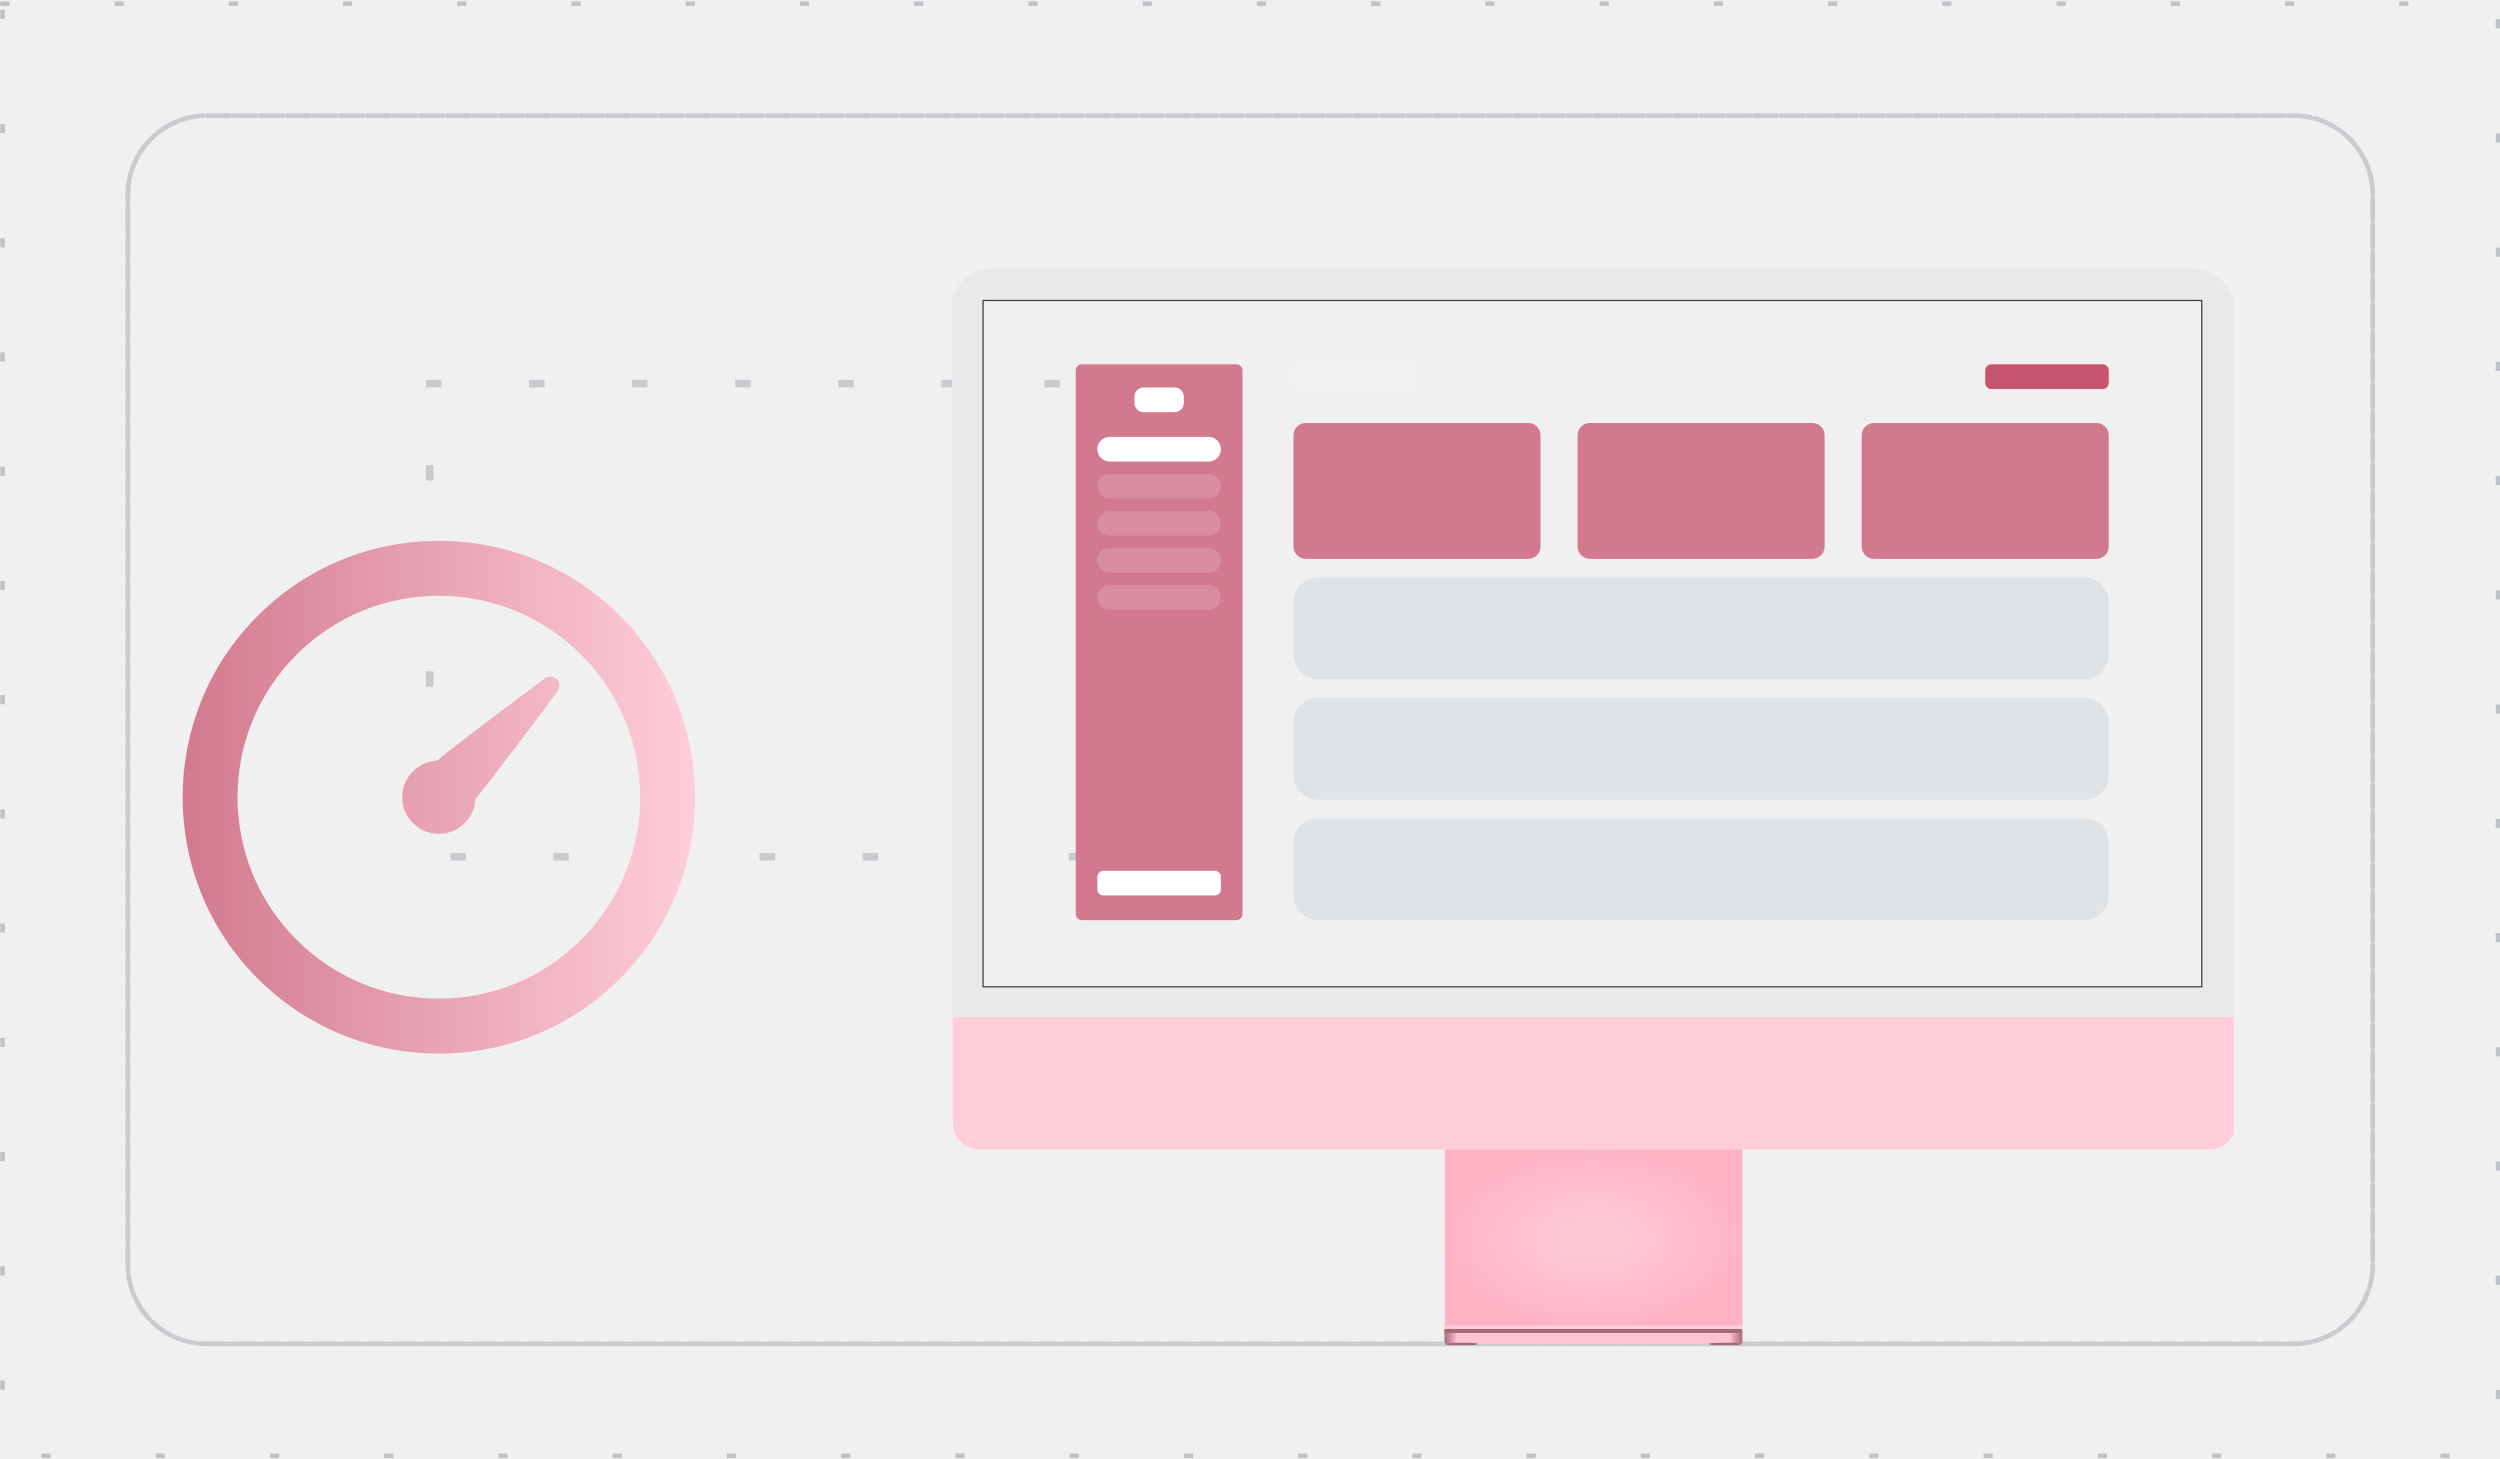
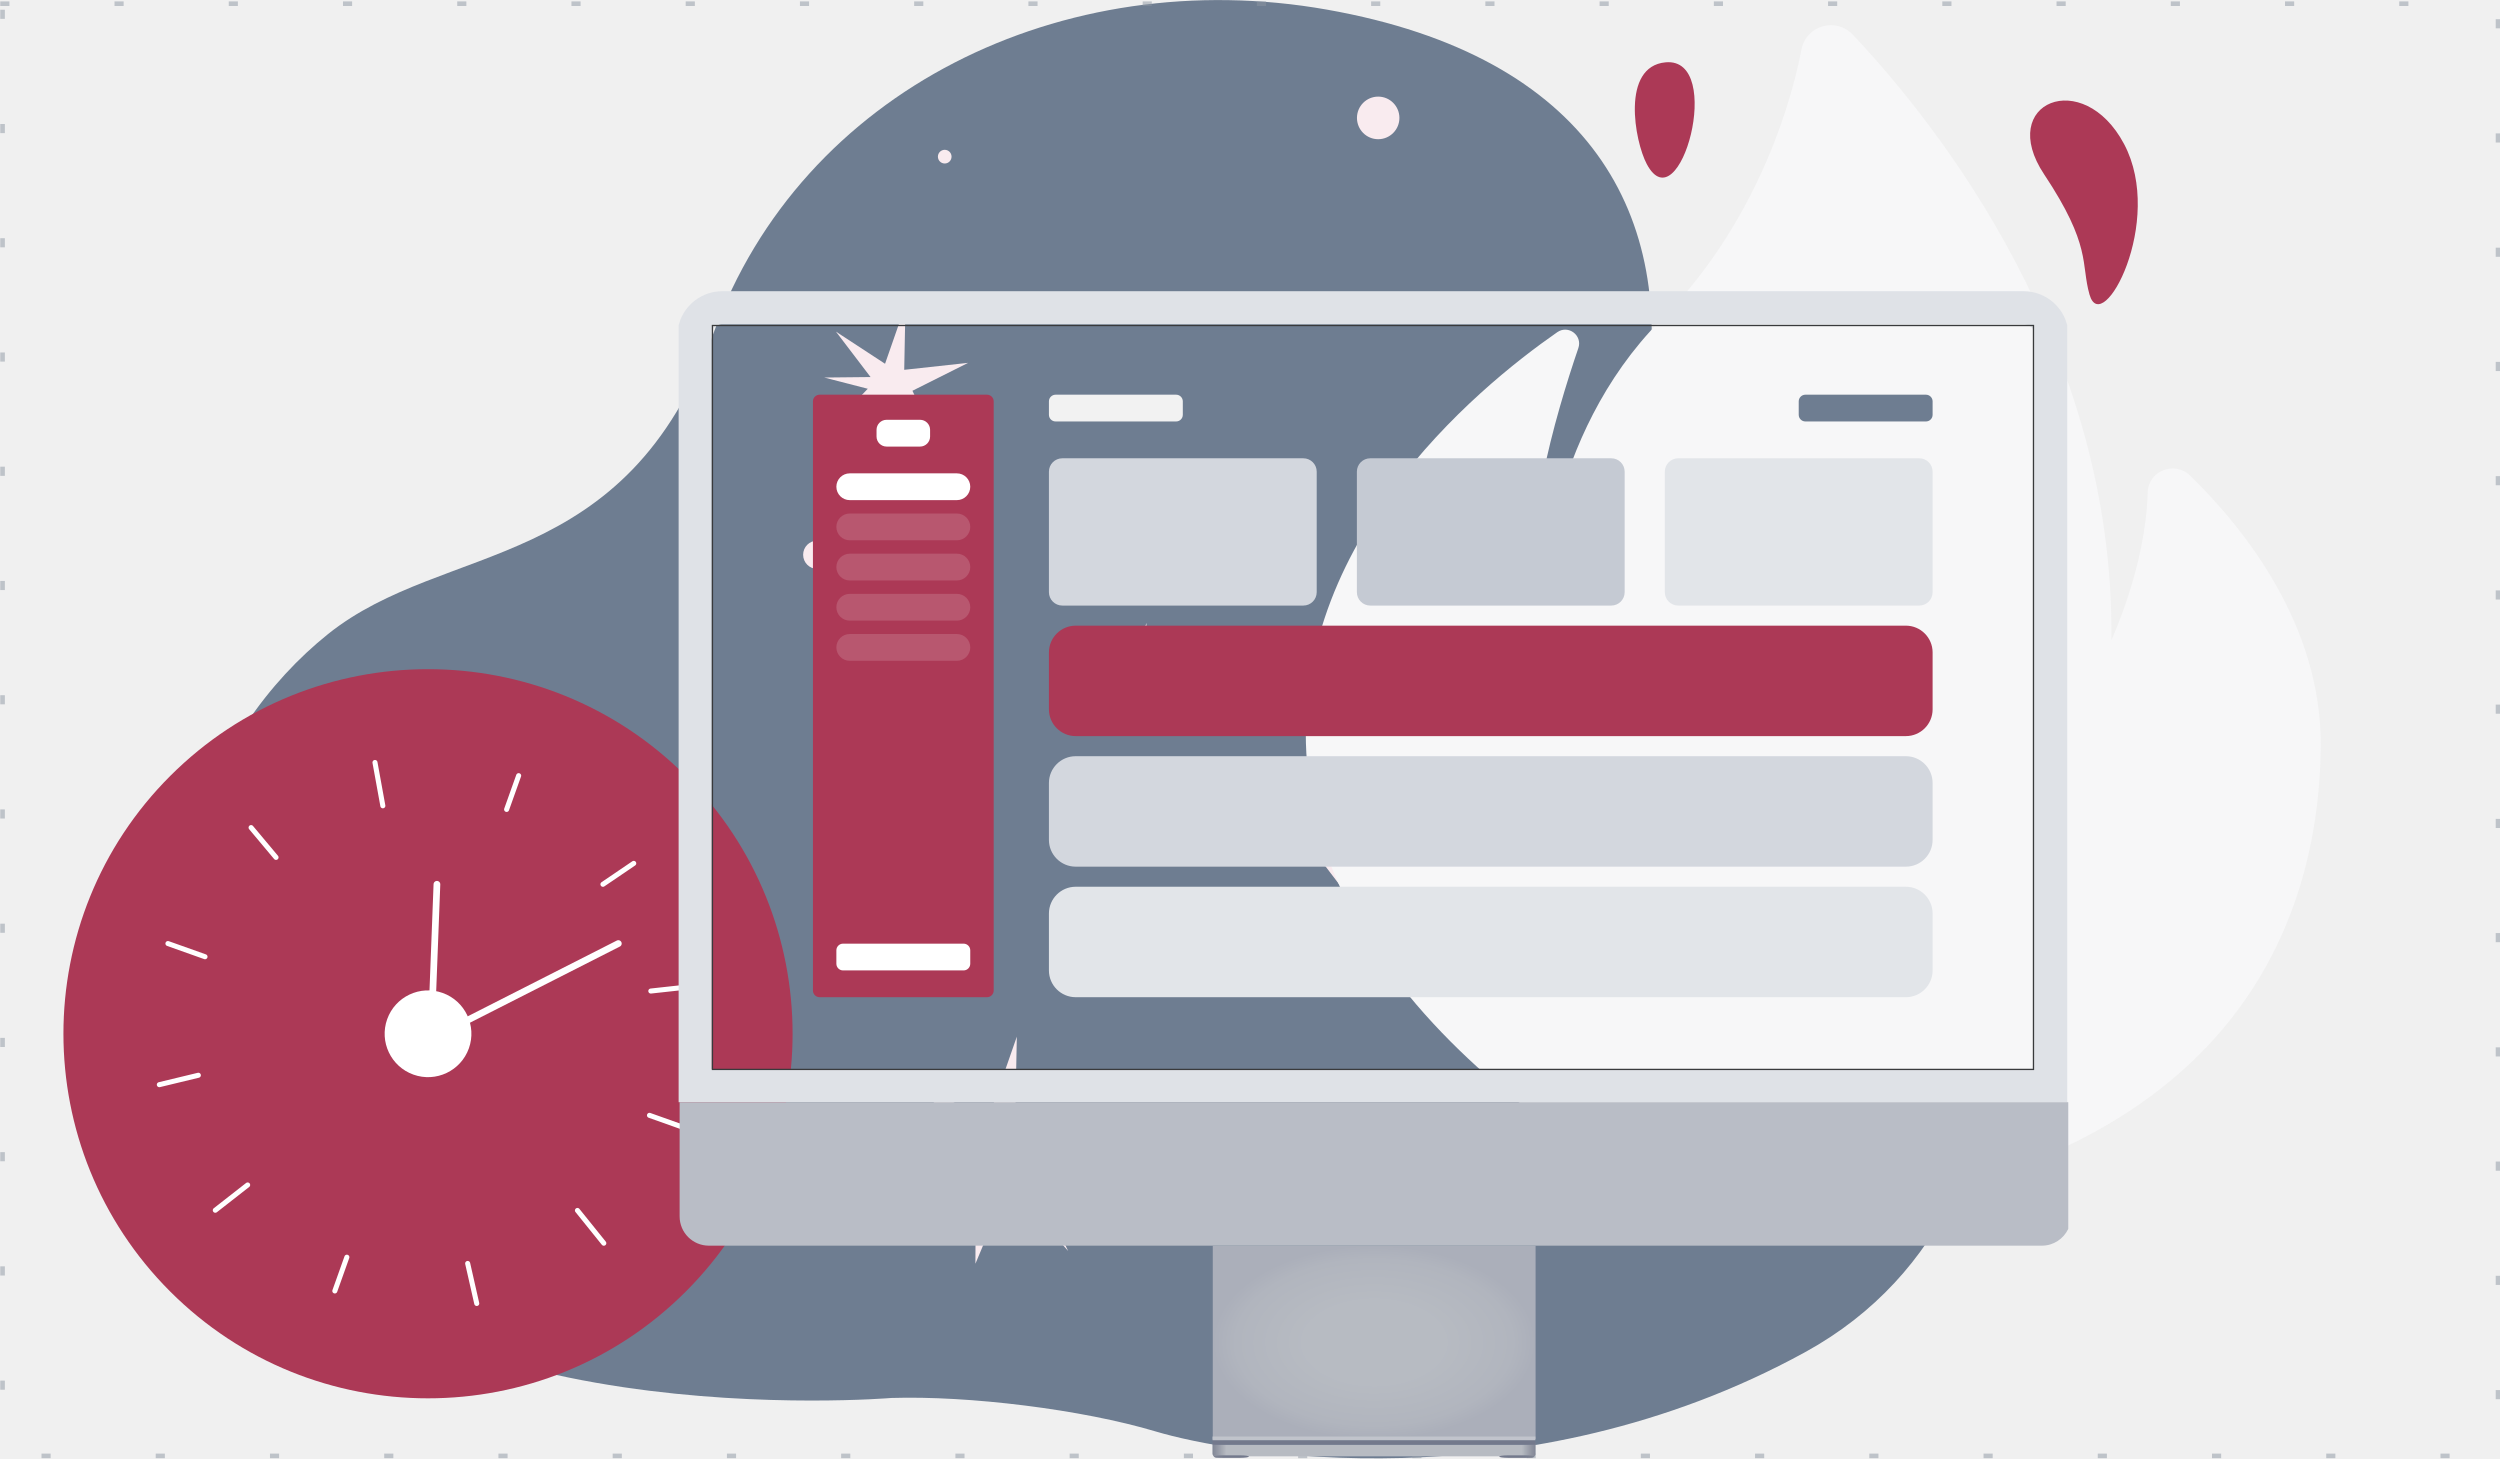
- <svg xmlns="http://www.w3.org/2000/svg" xmlns:xlink="http://www.w3.org/1999/xlink" width="600" height="350" version="1.1" viewBox="0 0 158.75 92.604">
+ <svg xmlns="http://www.w3.org/2000/svg" width="600" height="350" version="1.1" viewBox="0 0 158.75 92.604" xml:space="preserve">
  <defs>
-     <linearGradient id="e">
-       <stop stop-color="#d2798f" offset="0" />
-       <stop stop-color="#ffceda" offset="1" />
+     <radialGradient id="b" cx="-886.04" cy="354.3" r="19.413" gradientTransform="matrix(.99493 0 0 .59642 133.17 142.61)" gradientUnits="userSpaceOnUse">
+       <stop stop-color="#b7bbc2" offset=".419" />
+       <stop stop-color="#b4b8c0" offset=".638" />
+       <stop stop-color="#b1b5be" offset=".859" />
+       <stop stop-color="#aeb2bc" offset=".929" />
+       <stop stop-color="#abafba" offset="1" />
+     </radialGradient>
+     <linearGradient id="a" x1="-767.73" x2="-766.93" y1="366.72" y2="366.72" gradientTransform="matrix(2.0549,0,0,1.3333,2306.7,-122.82)" gradientUnits="userSpaceOnUse">
+       <stop stop-color="#828796" offset="0" />
+       <stop stop-color="#7d8291" stop-opacity="0" offset="1" />
    </linearGradient>
-     <radialGradient id="b" cx="-886.04" cy="354.3" r="19.413" gradientTransform="matrix(.99493 0 0 .59642 133.17 142.61)" gradientUnits="userSpaceOnUse">
-       <stop stop-color="#ffc7d5" offset="0" />
-       <stop stop-color="#ffc8d5" offset=".174" />
-       <stop stop-color="#ffc2d1" offset=".419" />
-       <stop stop-color="#ffbdcd" offset=".638" />
-       <stop stop-color="#ffb8c9" offset=".859" />
-       <stop stop-color="#ffb3c5" offset="1" />
-     </radialGradient>
-     <linearGradient id="a" x1="-767.73" x2="-766.93" y1="366.72" y2="366.72" gradientTransform="matrix(2.0549 0 0 1.3333 2306.7 -122.82)" gradientUnits="userSpaceOnUse" xlink:href="#c" />
-     <linearGradient id="c">
-       <stop stop-color="#ad6c83" offset="0" />
-       <stop stop-color="#a66778" stop-opacity="0" offset="1" />
+     <linearGradient id="d" x1="-767.73" x2="-766.93" y1="366.72" y2="366.72" gradientTransform="matrix(2.0549,0,0,1.3333,2306.7,-122.82)" gradientUnits="userSpaceOnUse">
+       <stop stop-color="#828796" offset="0" />
+       <stop stop-color="#7d8291" stop-opacity="0" offset="1" />
    </linearGradient>
-     <linearGradient id="d" x1="39.406" x2="319.27" y1="201.47" y2="201.47" gradientUnits="userSpaceOnUse" xlink:href="#e" />
+     <linearGradient id="c" x1="-756.28" x2="-755.97" y1="376.04" y2="345.67" gradientUnits="userSpaceOnUse">
+       <stop stop-color="#aeb2bc" offset="0" />
+       <stop stop-color="#e3e5e8" offset="1" />
+     </linearGradient>
  </defs>
-   <g transform="matrix(1.5385 0 0 1.5385 -396.98 1963.4)">
-     <g transform="matrix(.17224 0 0 .17224 258.28 -1276.2)" fill-opacity="0" stroke="#8c95a1" stroke-linejoin="round" stroke-miterlimit="20">
-       <rect transform="scale(1,-1)" x="29.195" y="-322.16" width="537.94" height="294.33" ry="18.963" opacity=".4" stroke-dasharray="5.48, 0.913" stroke-linecap="round" stroke-width="1.141" style="font-variation-settings:'wght' 700;paint-order:markers fill stroke" />
+   <g transform="translate(9.7088 -183.49)">
+     <g transform="matrix(.30892 0 0 .30995 -11.616 166.24)">
+       <path d="m189.39 342.06s-103.14 8.601-132.31-43.631c-29.172-52.232-7.538-93.673 16.532-112.88 24.07-19.212 61.164-11.944 79.234-61.655 18.071-49.711 71.79-75.861 126.12-66.263s71.83 42.352 65.502 81.288-5.281 56.409 35.627 65.556 54.876 96.614-2.87 128.2-118.26 20.795-133.45 16.257c-15.197-4.537-38.522-7.374-54.382-6.873z" fill="#6e7d91" />
+       <g fill="#f9ebef">
+         <polygon transform="translate(-26.887 89.746)" points="117.95 191.29 130.97 191.16 121.26 178.45 135.03 187.45 140.77 171.03 140.42 189.13 158.37 187.18 142.73 195 150.48 211.43 139.24 198.82 132.94 213.84 133.01 198.32 119.67 205.36 130.19 194.44" />
+         <polygon points="184.55 135.3 175.59 133 185.12 132.9 178.01 123.6 188.1 130.18 192.3 118.17 192.04 131.42 205.18 129.99 193.73 135.71 199.4 147.74 191.17 138.5 186.56 149.5 186.61 138.14 176.85 143.29" />
+         <polygon transform="translate(-72.754 44.467)" points="263.14 245.59 277.29 245.45 266.73 231.63 281.71 241.41 287.94 223.57 287.56 243.24 307.07 241.12 290.07 249.62 298.49 267.48 286.28 253.76 279.43 270.09 279.5 253.23 265.01 260.88 276.44 249.02" />
+         <polygon points="237.18 193.58 231.79 192.19 237.53 192.13 233.25 186.54 239.32 190.5 241.84 183.27 241.69 191.24 249.6 190.38 242.71 193.82 246.12 201.06 241.17 195.5 238.39 202.12 238.42 195.28 232.55 198.38" />
+         <polygon transform="translate(44.205 148.47)" points="237.87 89.18 229.92 78.78 241.19 86.139 245.88 72.712 245.6 87.517 260.28 85.92 247.49 92.32 253.82 105.76 244.63 95.437 239.48 107.72 239.53 95.034 228.63 100.79 237.23 91.863 227.22 89.285" />
+       </g>
+       <g fill="#f9ebef">
+         <path d="m328.54 220.99c0 1.402-1.137 2.539-2.539 2.539-1.403 0-2.54-1.137-2.54-2.539 0-1.403 1.137-2.54 2.54-2.54 1.403 1e-3 2.539 1.138 2.539 2.54z" />
+         <path d="m131.94 236.52c0 1.446-1.173 2.619-2.619 2.619s-2.619-1.173-2.619-2.619 1.172-2.619 2.619-2.619c1.446 0 2.619 1.172 2.619 2.619z" />
+         <circle cx="80.641" cy="201.02" r="1.102" />
+         <path d="m61.636 249.63c0 0.655-0.531 1.186-1.186 1.186s-1.186-0.531-1.186-1.186 0.531-1.186 1.186-1.186c0.655-1e-3 1.186 0.53 1.186 1.186z" />
+         <path d="m177.05 169.31c0 1.598-1.296 2.894-2.894 2.894s-2.894-1.296-2.894-2.894 1.296-2.894 2.894-2.894 2.894 1.295 2.894 2.894z" />
+         <path d="m232.68 140.42c0 0.648-0.525 1.174-1.174 1.174s-1.174-0.525-1.174-1.174c0-0.648 0.525-1.174 1.174-1.174s1.174 0.526 1.174 1.174z" />
+         <path d="m201.77 87.748c0 0.775-0.628 1.403-1.403 1.403s-1.403-0.628-1.403-1.403 0.628-1.403 1.403-1.403c0.775-1e-3 1.403 0.628 1.403 1.403z" />
+         <path d="m293.83 79.81c0 2.41-1.953 4.363-4.363 4.363s-4.363-1.953-4.363-4.363 1.953-4.363 4.363-4.363c2.409 0 4.363 1.953 4.363 4.363z" />
+         <path d="m348.31 260.35c0 2.298-1.863 4.16-4.16 4.16s-4.16-1.863-4.16-4.16 1.863-4.16 4.16-4.16 4.16 1.863 4.16 4.16z" />
+       </g>
+     </g>
+     <g transform="matrix(.26499 0 0 .26499 -9.325 183.46)" fill-opacity="0" stroke="#8c95a1" stroke-linejoin="round" stroke-miterlimit="20">
      <rect transform="matrix(.99996 0 0 .99996 -1.8306 .00017628)" x=".995" y=".996" width="598.01" height="348.01" opacity=".5" stroke-dasharray="1.095, 26.281" stroke-linecap="square" stroke-width="1.095" style="font-variation-settings:'wght' 700;paint-order:markers fill stroke" />
-       <rect x="101.53" y="92.052" width="181.83" height="113.39" opacity=".4" stroke-dasharray="1.9, 22.8" stroke-linecap="square" stroke-width="1.814" style="font-variation-settings:'wght' 700;paint-order:markers fill stroke" />
    </g>
-     <g transform="matrix(.075574 0 0 .075574 262.59 -1258.5)" fill="url(#d)">
-       <path d="m179.34 61.47c-37.396 0-72.553 14.562-98.996 41.004-54.584 54.585-54.584 143.4 0 197.99 26.443 26.442 61.6 41.004 98.996 41.004s72.553-14.561 98.995-41.004c54.584-54.587 54.584-143.4 0-197.99-26.442-26.443-61.6-41.004-98.995-41.004zm77.782 217.78c-20.776 20.775-48.4 32.217-77.782 32.217-29.383 0-57.007-11.441-77.782-32.217-42.889-42.89-42.889-112.68-1e-3 -155.56 20.776-20.775 48.4-32.217 77.783-32.217 29.382 0 57.006 11.441 77.782 32.217 42.889 42.888 42.888 112.67 0 155.56z" />
-       <path d="m237.21 136.59c-22.619 16.857-49.848 37.341-58.857 44.921-4.787 0.234-9.506 2.156-13.161 5.812-7.811 7.811-7.811 20.475 0 28.285 7.811 7.811 20.475 7.811 28.284 0 3.656-3.655 5.578-8.375 5.812-13.161 7.578-9.008 28.063-36.238 44.921-58.859 1.482-1.99 1.281-4.768-0.475-6.522-1.756-1.759-4.534-1.959-6.524-0.476z" />
+     <g transform="matrix(.58287 0 0 .58287 -131.08 92.721)">
+       <path d="m388.1 280.85s-21.459-21.62-4.105-49.421c0 0-0.891 8.873 6.711 16.6 7.602 7.726 12.815 15.328 12.815 15.979 0 0-15.149-21.467-5.647-36.392 8.069-12.675 11.294-18.218 11.294-23.383 0 0 5.701 7.444 4.615 19.649s10.771 14.225 16.615 21.991 5.6 24.217-0.974 32.47" fill="none" stroke="#ac3956" stroke-linecap="round" stroke-linejoin="round" stroke-miterlimit="10" stroke-width=".75" />
+       <path d="m394.73 288.88s-40.398-17.741-43.982-48.78c-2.84-24.597 18.257-42.013 27.137-48.182 1.202-0.835 2.769 0.348 2.296 1.733-2.427 7.102-6.655 21.366-4.021 27.951 0 0 0.326-18.247 13.032-31.032 9.394-9.453 13.777-21.576 15.301-29.461 0.505-2.611 3.758-3.544 5.583-1.609 9.328 9.892 28.564 34.185 28.174 65.963 0 0 3.759-8.049 3.956-16.077 0.058-2.361 2.935-3.493 4.625-1.844 5.867 5.719 14.357 16.299 14.229 29.538-0.195 20.198-10.62 49.519-66.33 51.8z" fill="#f7f7f8" />
+       <path d="m435.87 187.82c-0.962-3.368 0.255-5.279-4.95-13.108-5.205-7.828 4.245-11.726 8.716-3.291 4.47 8.435-2.397 21.196-3.766 16.399z" fill="#ac3956" />
+       <path d="m387.64 173.61c-1.329-2.488-2.824-10.652 2.05-11.093 6.509-0.59 1.524 17.782-2.05 11.093z" fill="#ac3956" />
    </g>
-     <g transform="matrix(.8 0 0 .8 115.94 -305.9)">
-       <g transform="matrix(.079662 0 0 .079662 184.6 -1215.8)">
-         <rect x="609" y="273" width="108" height="360" rx="4" fill="#d2798f" />
+     <g transform="matrix(.42712 0 0 .42712 -111.33 184.07)">
+       <g fill="#ac3956">
+         <circle transform="matrix(.7071 -.7071 .7071 .7071 -19.391 257.85)" cx="301.56" cy="152.33" r="54.203" />
+         <circle transform="matrix(.9499 -.3125 .3125 .9499 -32.503 101.87)" cx="301.56" cy="152.33" r="47.567" />
+       </g>
+       <g fill="none" stroke="#fff" stroke-linecap="round" stroke-linejoin="round" stroke-miterlimit="10" stroke-width=".75">
+         <line x1="315.03" x2="313.24" y1="113.96" y2="118.98" />
+         <line x1="289.49" x2="287.7" y1="185.55" y2="190.57" />
+         <line x1="262.89" x2="268.4" y1="138.92" y2="140.88" />
+         <line x1="334.48" x2="339.99" y1="164.46" y2="166.42" />
+         <line x1="293.67" x2="294.84" y1="112" y2="118.44" />
+         <line x1="275.25" x2="278.96" y1="121.68" y2="126.11" />
+         <line x1="261.61" x2="267.41" y1="159.9" y2="158.5" />
+         <line x1="269.93" x2="274.74" y1="178.57" y2="174.81" />
+         <line x1="308.8" x2="307.45" y1="192.43" y2="186.48" />
+         <line x1="327.69" x2="323.77" y1="183.47" y2="178.6" />
+         <line x1="341.33" x2="334.68" y1="145.25" y2="145.98" />
+         <line x1="332.14" x2="327.56" y1="127" y2="130.11" />
+       </g>
+       <path d="m307.63 154.5c-1.197 3.354-4.886 5.104-8.24 3.907s-5.103-4.886-3.907-8.24c1.197-3.354 4.886-5.104 8.24-3.907s5.103 4.886 3.907 8.24z" fill="#fff" />
+       <polyline points="329.85 138.92 302 153.07 302.88 130.11" fill="none" stroke="#fff" stroke-linecap="round" stroke-linejoin="round" stroke-miterlimit="10" />
+     </g>
+     <g transform="matrix(1.3341 0 0 1.3341 -277.77 1793.8)">
+       <g transform="matrix(.079662 0 0 .079662 191.11 -1210)">
+         <rect x="609" y="273" width="108" height="360" rx="4" fill="#ac3956" />
        <path transform="translate(647,288)" d="m6 0h20a6 6 0 0 1 6 6v4a6 6 0 0 1-6 6h-20a6 6 0 0 1-6-6v-4a6 6 0 0 1 6-6z" fill="#fff" />
        <path transform="translate(623,601)" d="m4 0h72a4 4 0 0 1 4 4v8a4 4 0 0 1-4 4h-72a4 4 0 0 1-4-4v-8a4 4 0 0 1 4-4z" fill="#fff" />
        <path transform="translate(750,273)" d="m4 0h72a4 4 0 0 1 4 4v8a4 4 0 0 1-4 4h-72a4 4 0 0 1-4-4v-8a4 4 0 0 1 4-4z" fill="#f2f2f2" />
-         <rect transform="translate(750,311)" width="160" height="88" rx="8" fill="#d2798f" />
+         <rect transform="translate(750,311)" width="160" height="88" rx="8" fill="#d3d7de" />
        <rect transform="translate(623,320)" width="80" height="16" rx="8" fill="#fff" />
-         <rect transform="translate(750,567)" width="528" height="66" rx="16" fill="#e0e3e6" />
-         <path transform="translate(1198,273)" d="m4 0h72a4 4 0 0 1 4 4v8a4 4 0 0 1-4 4h-72a4 4 0 0 1-4-4v-8a4 4 0 0 1 4-4z" fill="#c65370" />
+         <rect transform="translate(750,567)" width="528" height="66" rx="16" fill="#e2e5e9" />
+         <path transform="translate(1198,273)" d="m4 0h72a4 4 0 0 1 4 4v8a4 4 0 0 1-4 4h-72a4 4 0 0 1-4-4v-8a4 4 0 0 1 4-4z" fill="#6e7d91" />
        <g fill="#fff">
          <rect transform="translate(623,344)" width="80" height="16" rx="8" opacity=".149" />
          <rect transform="translate(623,368)" width="80" height="16" rx="8" opacity=".149" />
          <rect transform="translate(623,392)" width="80" height="16" rx="8" opacity=".149" />
          <rect transform="translate(623,416)" width="80" height="16" rx="8" opacity=".149" />
        </g>
-         <rect transform="translate(1118,311)" width="160" height="88" rx="8" fill="#d2798f" />
-         <rect transform="translate(934,311)" width="160" height="88" rx="8" fill="#d2798f" />
-         <rect transform="translate(750,489)" width="528" height="66" rx="16" fill="#e0e3e6" />
-         <rect transform="translate(750,411)" width="528" height="66" rx="16" fill="#e0e3e6" />
+         <g>
+           <rect transform="translate(1118,311)" width="160" height="88" rx="8" fill="#e2e5e9" />
+           <rect transform="translate(934,311)" width="160" height="88" rx="8" fill="#c5cad3" />
+           <rect transform="translate(750,489)" width="528" height="66" rx="16" fill="#d3d7de" />
+           <rect transform="translate(750,411)" width="528" height="66" rx="16" fill="#ac3956" />
+         </g>
      </g>
-       <g transform="matrix(.39776 0 0 .39776 612.25 -1289.9)" stroke-miterlimit="20">
+       <g transform="matrix(.39776 0 0 .39776 618.76 -1284.1)" stroke-miterlimit="20">
        <g transform="translate(-965.54 -.050799)" fill-opacity="0">
-           <path d="m1.531 230.62c-1.542 0-2.825 0.999-3.256 2.373v90.709h162.2v-90.709c-0.431-1.373-1.714-2.373-3.256-2.373z" stroke="#e8e9eb" stroke-width="3.969" style="font-variation-settings:'wght' 700;paint-order:fill markers stroke" />
+           <path d="m1.531 230.62c-1.542 0-2.825 0.999-3.256 2.373v90.709h162.2v-90.709c-0.431-1.373-1.714-2.373-3.256-2.373z" stroke="#dfe2e7" stroke-width="3.969" style="font-variation-settings:'wght' 700;paint-order:fill markers stroke" />
          <path d="m0.337 232.74h158.08v89.021h-158.08z" stroke="#393a3c" stroke-width=".159" style="font-variation-settings:'wght' 700;paint-order:fill markers stroke" />
        </g>
        <g stroke-width="0">
-           <path d="m-969.13 325.63v13.666c0 1.942 1.564 3.505 3.507 3.505h159.5c1.405 0 2.603-0.824 3.164-2.011v-15.16z" fill="#ffceda" style="font-variation-settings:'wght' 700;paint-order:markers fill stroke" />
+           <path d="m-969.13 325.63v13.666c0 1.942 1.564 3.505 3.507 3.505h159.5c1.405 0 2.603-0.824 3.164-2.011v-15.16z" fill="#b9bdc6" style="font-variation-settings:'wght' 700;paint-order:markers fill stroke" />
          <g transform="translate(-137.63 .46065)">
            <rect x="-767.7" y="342.34" width="38.629" height="23.156" fill="url(#b)" style="font-variation-settings:'wght' 700;paint-order:fill markers stroke" />
            <g transform="translate(0 .52917)">
-               <path d="m-767.73 365.62v1.117c0 0.159 0.364 0.286 0.815 0.286h37.078c0.327 0 0.605-0.067 0.736-0.164v-1.239z" fill="#ffc3d1" style="font-variation-settings:'wght' 700;paint-order:markers fill stroke" />
-               <rect transform="rotate(-90)" x="-367.2" y="-733.42" width=".3" height="4.181" ry="1.034" fill="#a66778" style="font-variation-settings:'wght' 700;paint-order:fill markers stroke" />
-               <rect transform="scale(-1,1)" x="729.08" y="365.09" width="1.631" height="2.117" ry=".524" fill="url(#a)" style="font-variation-settings:'wght' 700;paint-order:fill markers stroke" />
-               <g transform="matrix(-1 0 0 1 -1496.8 0)">
-                 <rect transform="rotate(-90)" x="-367.2" y="-733.42" width=".3" height="4.181" ry="1.034" fill="#a66778" style="font-variation-settings:'wght' 700;paint-order:fill markers stroke" />
+               <path d="m-767.73 365.62v1.117c0 0.159 0.364 0.286 0.815 0.286h37.078c0.327 0 0.605-0.067 0.736-0.164v-1.239z" fill="#b7bbc2" style="font-variation-settings:'wght' 700;paint-order:markers fill stroke" />
+               <rect transform="rotate(-90)" x="-367.2" y="-733.42" width=".3" height="4.181" ry="1.034" fill="#73798c" style="font-variation-settings:'wght' 700;paint-order:fill markers stroke" />
+               <rect transform="scale(-1,1)" x="729.08" y="365.09" width="1.631" height="2.117" ry=".524" fill="url(#d)" style="font-variation-settings:'wght' 700;paint-order:fill markers stroke" />
+               <g transform="matrix(-1,0,0,1,-1496.8,0)">
+                 <rect transform="rotate(-90)" x="-367.2" y="-733.42" width=".3" height="4.181" ry="1.034" fill="#73798c" style="font-variation-settings:'wght' 700;paint-order:fill markers stroke" />
                <rect transform="scale(-1,1)" x="729.08" y="365.09" width="1.631" height="2.117" ry=".524" fill="url(#a)" style="font-variation-settings:'wght' 700;paint-order:fill markers stroke" />
              </g>
-               <rect x="-767.73" y="365.09" width="38.629" height=".531" fill="#a66778" style="font-variation-settings:'wght' 700;paint-order:fill markers stroke" />
+               <rect x="-767.73" y="365.09" width="38.629" height=".531" fill="#73798c" style="font-variation-settings:'wght' 700;paint-order:fill markers stroke" />
            </g>
-             <rect x="-767.73" y="365.18" width="38.629" height=".439" fill="#ffceda" style="font-variation-settings:'wght' 700;mix-blend-mode:normal;paint-order:fill markers stroke" />
+             <rect x="-767.73" y="365.18" width="38.629" height=".439" fill="url(#c)" style="font-variation-settings:'wght' 700;mix-blend-mode:normal;paint-order:fill markers stroke" />
          </g>
        </g>
      </g>
    </g>
  </g>
</svg>
